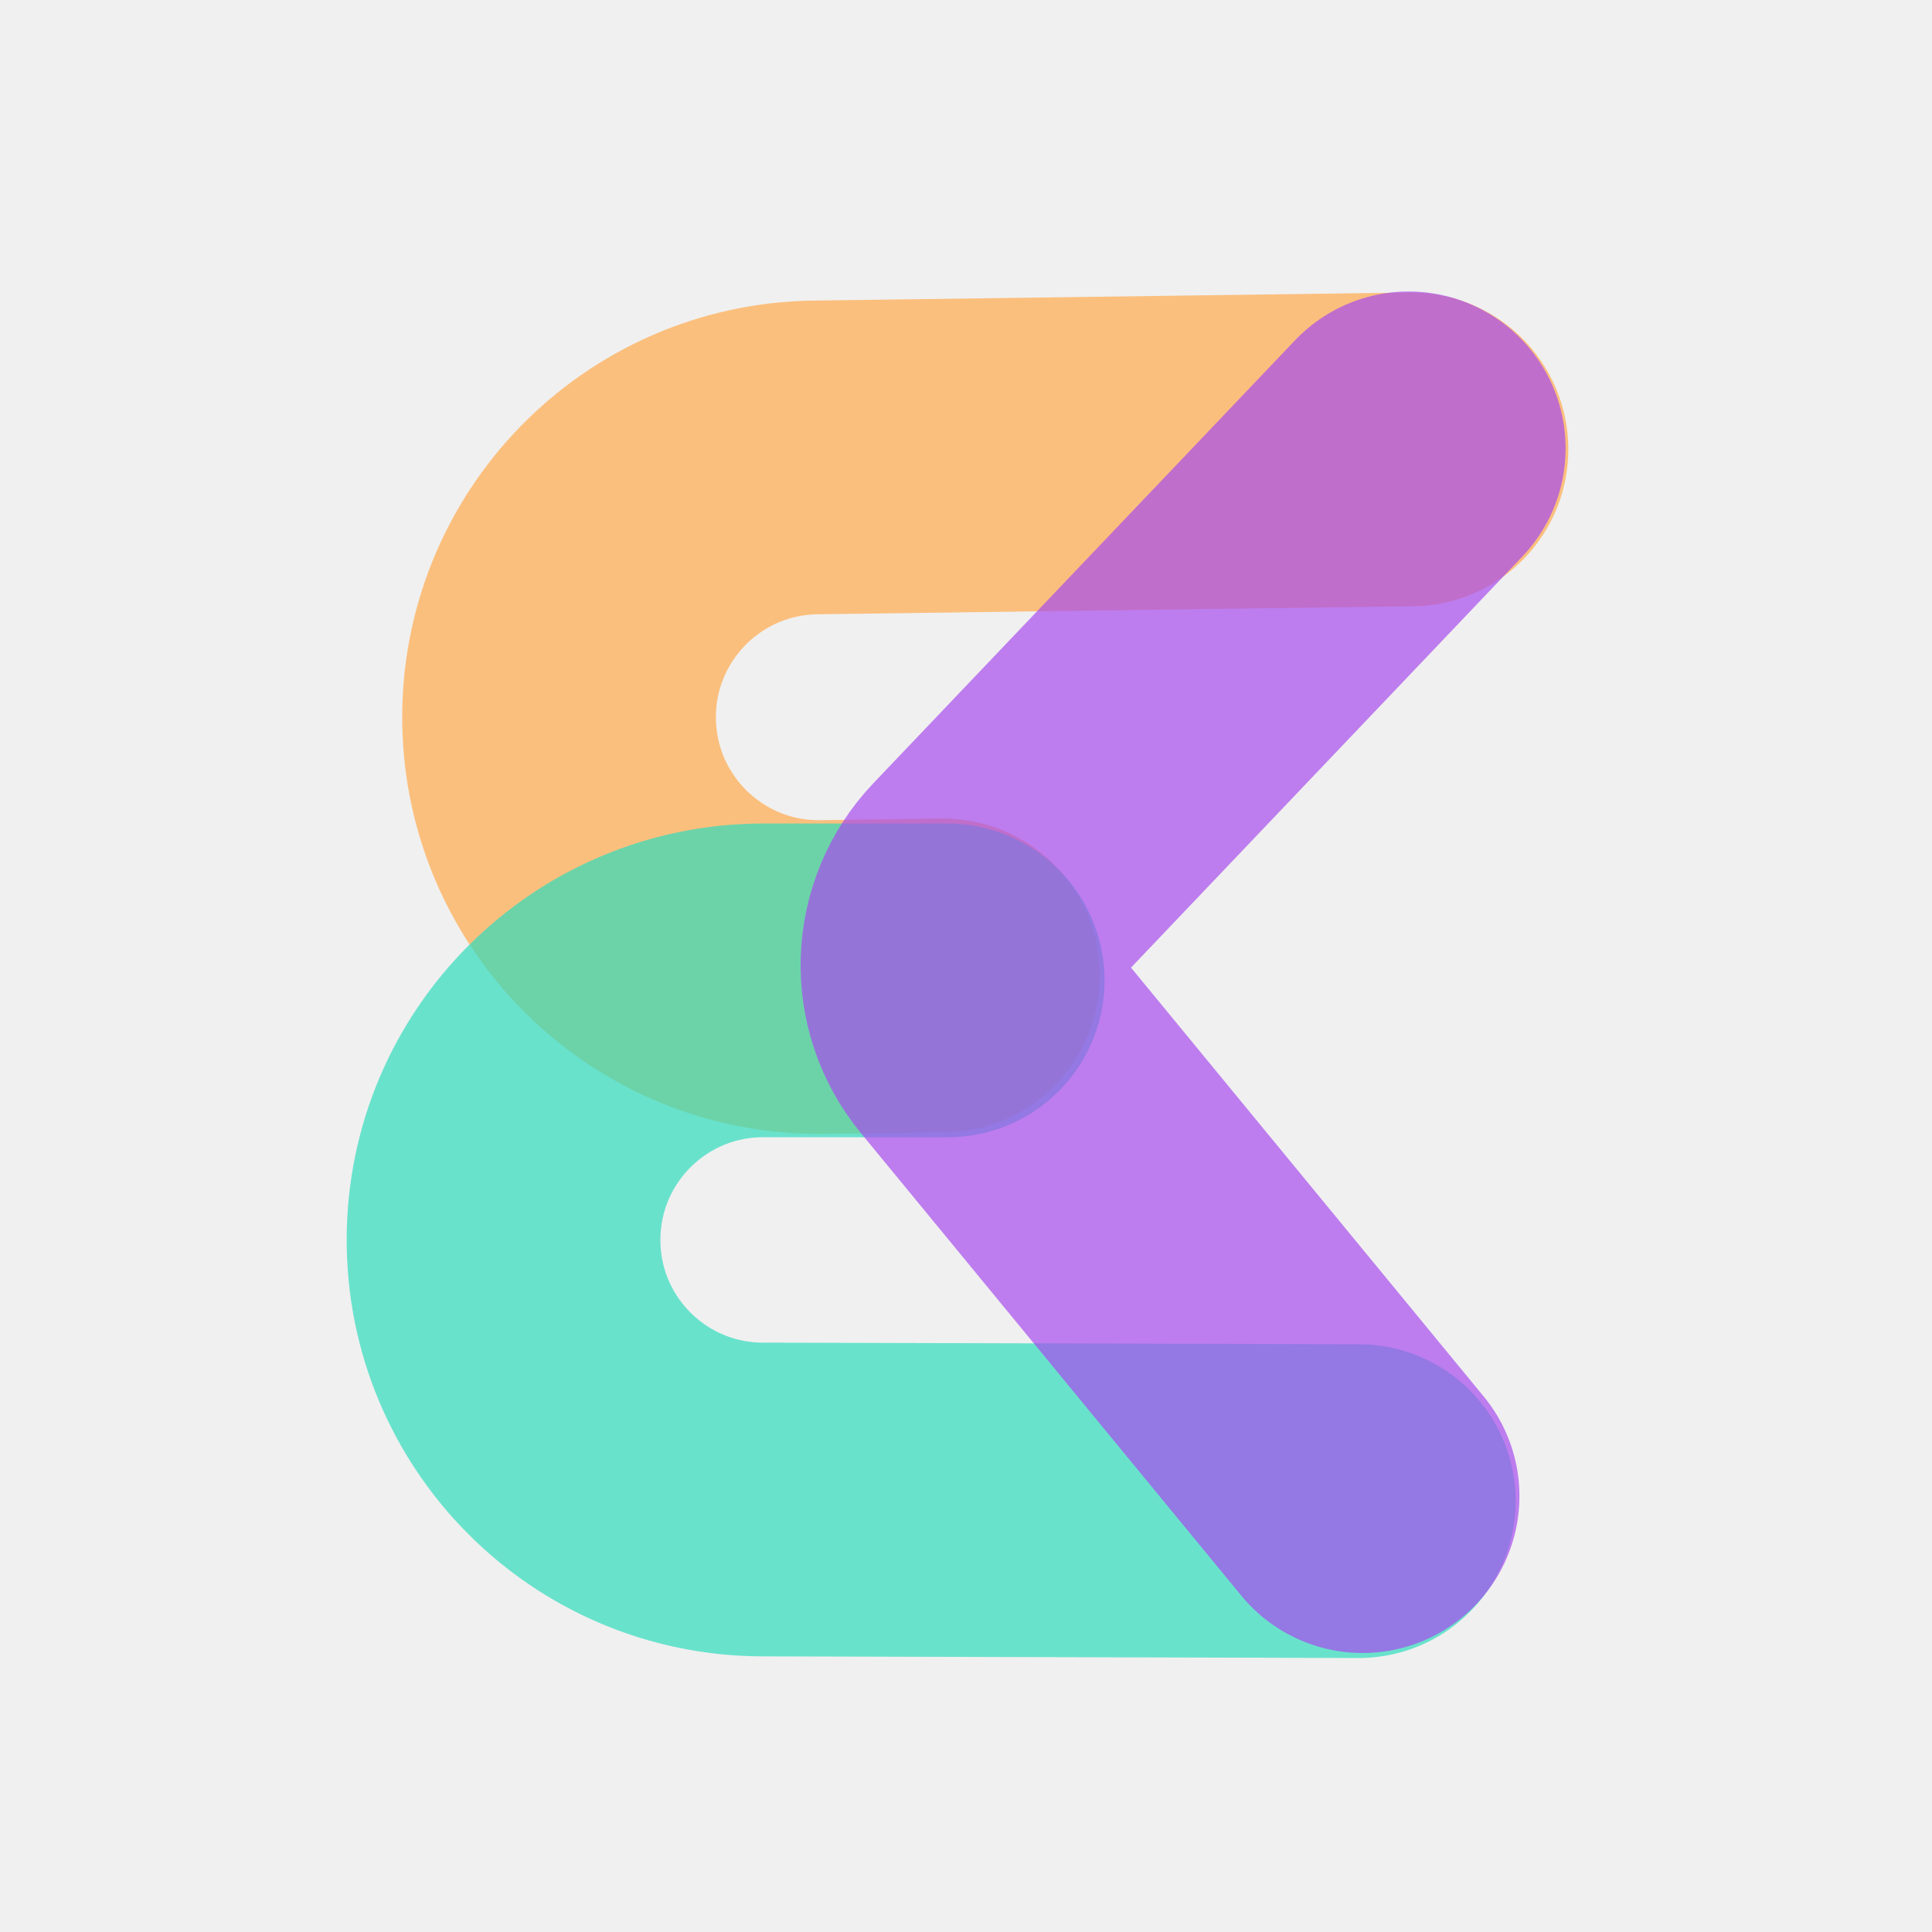
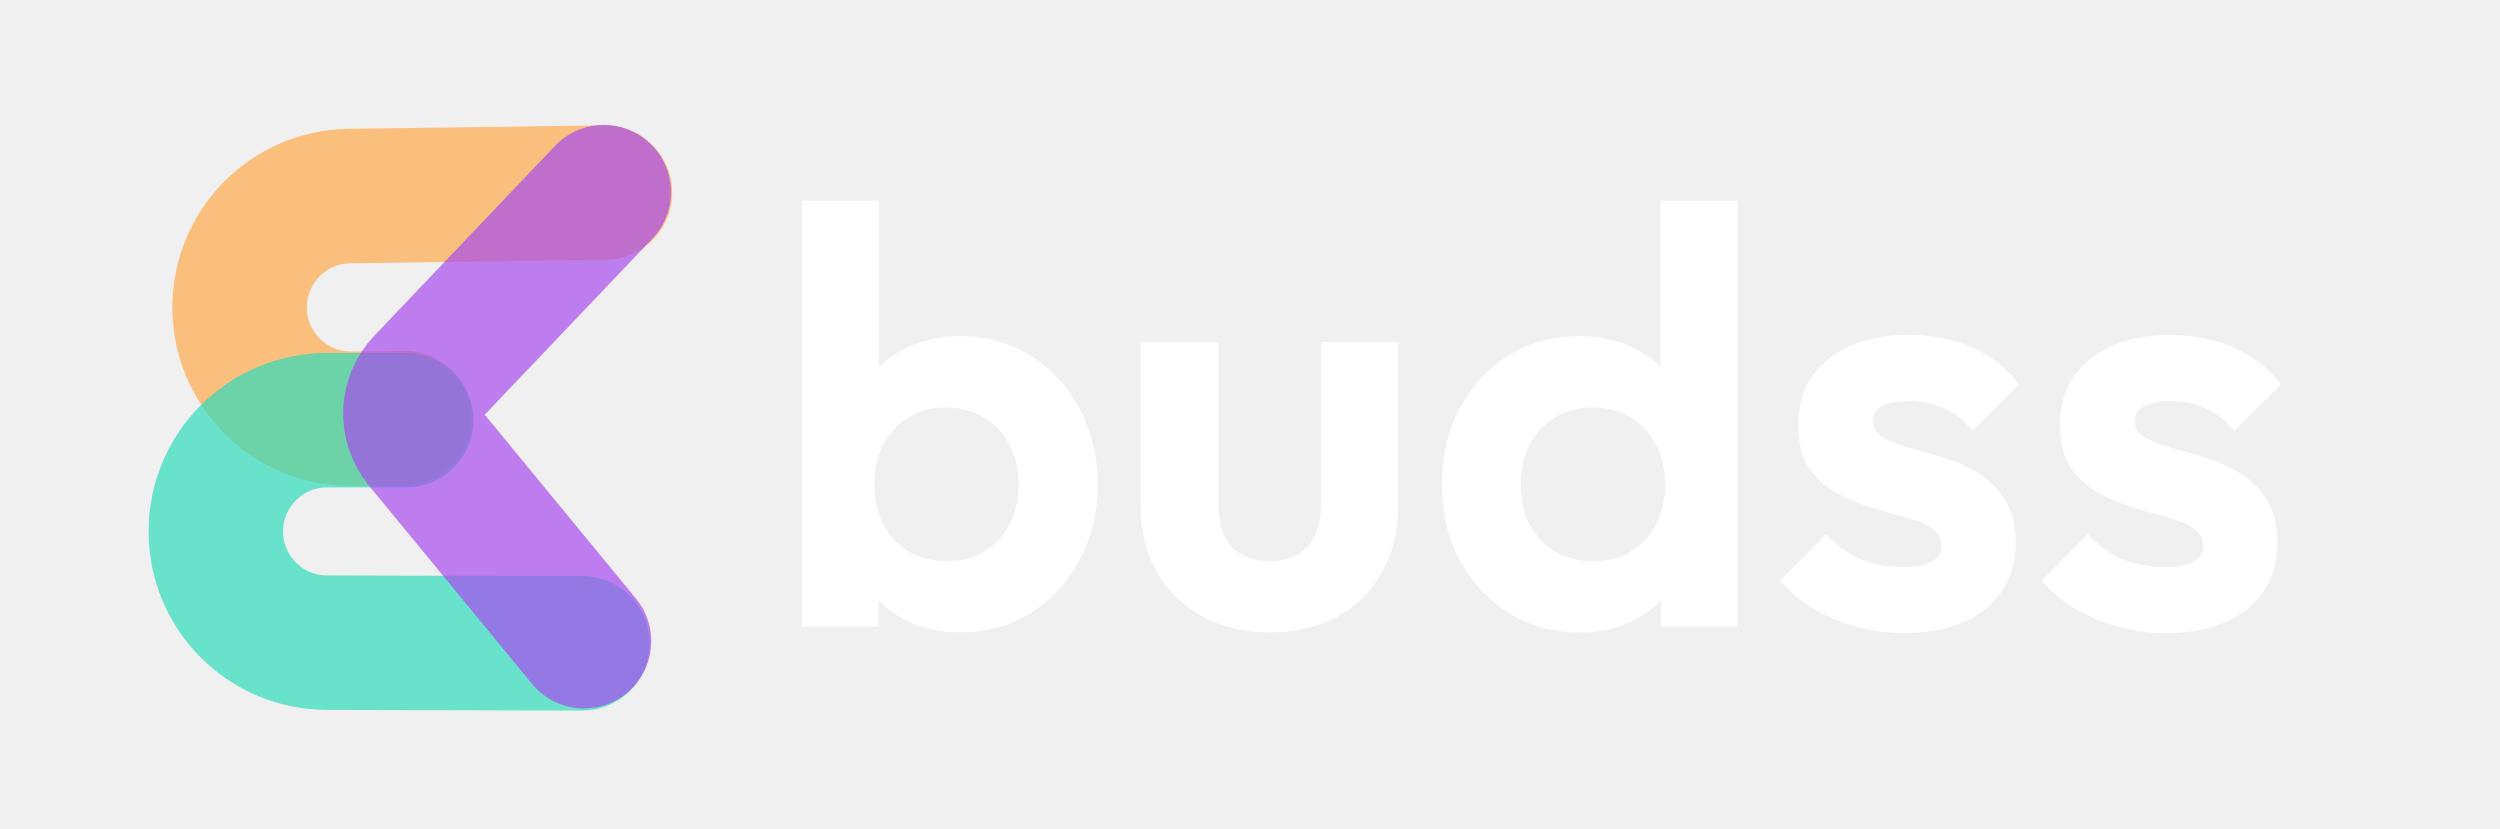
- <svg xmlns="http://www.w3.org/2000/svg" width="52" height="52" viewBox="0 0 52 52" fill="none">
+ <svg xmlns="http://www.w3.org/2000/svg" width="157" height="52" viewBox="0 0 157 52" fill="none">
+   <path d="M60.276 39.721C58.993 39.721 57.834 39.45 56.798 38.907C55.762 38.364 54.935 37.624 54.319 36.687C53.702 35.749 53.369 34.701 53.32 33.542V27.178C53.369 26.018 53.702 24.983 54.319 24.07C54.96 23.133 55.799 22.405 56.835 21.887C57.871 21.369 59.018 21.11 60.276 21.11C61.928 21.11 63.408 21.517 64.716 22.331C66.023 23.145 67.047 24.255 67.787 25.661C68.551 27.067 68.934 28.658 68.934 30.434C68.934 32.185 68.551 33.764 67.787 35.17C67.047 36.576 66.023 37.686 64.716 38.5C63.408 39.314 61.928 39.721 60.276 39.721ZM59.462 35.244C60.35 35.244 61.127 35.047 61.793 34.652C62.483 34.233 63.014 33.665 63.384 32.95C63.778 32.21 63.976 31.359 63.976 30.397C63.976 29.459 63.778 28.633 63.384 27.918C63.014 27.178 62.483 26.61 61.793 26.216C61.102 25.797 60.313 25.587 59.425 25.587C58.537 25.587 57.747 25.797 57.057 26.216C56.391 26.61 55.86 27.178 55.466 27.918C55.096 28.633 54.911 29.459 54.911 30.397C54.911 31.359 55.096 32.21 55.466 32.95C55.86 33.665 56.403 34.233 57.094 34.652C57.784 35.047 58.574 35.244 59.462 35.244ZM50.36 39.351V12.6H55.207V25.883L54.393 30.175L55.17 34.541V39.351H50.36ZM79.734 39.721C78.155 39.721 76.749 39.388 75.516 38.722C74.307 38.056 73.357 37.131 72.666 35.947C71.976 34.763 71.63 33.394 71.63 31.84V21.48H76.514V31.729C76.514 32.469 76.638 33.11 76.885 33.653C77.131 34.171 77.501 34.566 77.995 34.837C78.488 35.108 79.067 35.244 79.734 35.244C80.745 35.244 81.534 34.935 82.102 34.319C82.669 33.702 82.953 32.839 82.953 31.729V21.48H87.799V31.84C87.799 33.419 87.454 34.8 86.763 35.984C86.097 37.168 85.148 38.093 83.915 38.759C82.706 39.4 81.312 39.721 79.734 39.721ZM99.207 39.721C97.555 39.721 96.075 39.314 94.767 38.5C93.46 37.686 92.424 36.576 91.659 35.17C90.919 33.764 90.549 32.185 90.549 30.434C90.549 28.658 90.919 27.067 91.659 25.661C92.424 24.255 93.448 23.145 94.73 22.331C96.038 21.517 97.53 21.11 99.207 21.11C100.49 21.11 101.637 21.369 102.648 21.887C103.684 22.405 104.511 23.133 105.127 24.07C105.769 24.983 106.114 26.018 106.163 27.178V33.542C106.114 34.701 105.781 35.749 105.164 36.687C104.548 37.624 103.721 38.364 102.685 38.907C101.649 39.45 100.49 39.721 99.207 39.721ZM100.021 35.244C100.934 35.244 101.723 35.047 102.389 34.652C103.08 34.233 103.61 33.665 103.98 32.95C104.375 32.21 104.572 31.359 104.572 30.397C104.572 29.459 104.375 28.633 103.98 27.918C103.61 27.178 103.08 26.61 102.389 26.216C101.723 25.797 100.946 25.587 100.058 25.587C99.146 25.587 98.344 25.797 97.653 26.216C96.987 26.635 96.457 27.203 96.062 27.918C95.692 28.633 95.507 29.459 95.507 30.397C95.507 31.359 95.692 32.21 96.062 32.95C96.457 33.665 97 34.233 97.69 34.652C98.381 35.047 99.158 35.244 100.021 35.244ZM109.123 39.351H104.313V34.541L105.09 30.175L104.276 25.883V12.6H109.123V39.351ZM119.553 39.758C118.542 39.758 117.543 39.622 116.556 39.351C115.594 39.08 114.706 38.709 113.892 38.241C113.078 37.748 112.375 37.156 111.783 36.465L114.669 33.542C115.286 34.233 116.001 34.751 116.815 35.096C117.629 35.441 118.53 35.614 119.516 35.614C120.306 35.614 120.898 35.503 121.292 35.281C121.712 35.059 121.921 34.726 121.921 34.282C121.921 33.788 121.699 33.406 121.255 33.135C120.836 32.864 120.281 32.642 119.59 32.469C118.9 32.272 118.172 32.062 117.407 31.84C116.667 31.593 115.952 31.285 115.261 30.915C114.571 30.52 114.003 29.99 113.559 29.324C113.14 28.633 112.93 27.745 112.93 26.66C112.93 25.525 113.202 24.538 113.744 23.7C114.312 22.861 115.113 22.207 116.149 21.739C117.185 21.27 118.406 21.036 119.812 21.036C121.292 21.036 122.624 21.295 123.808 21.813C125.017 22.331 126.016 23.108 126.805 24.144L123.882 27.067C123.34 26.401 122.723 25.92 122.032 25.624C121.366 25.328 120.639 25.18 119.849 25.18C119.134 25.18 118.579 25.291 118.184 25.513C117.814 25.735 117.629 26.043 117.629 26.438C117.629 26.882 117.839 27.227 118.258 27.474C118.702 27.721 119.27 27.942 119.96 28.14C120.651 28.312 121.366 28.522 122.106 28.769C122.871 28.991 123.586 29.311 124.252 29.731C124.943 30.15 125.498 30.705 125.917 31.396C126.361 32.087 126.583 32.974 126.583 34.06C126.583 35.811 125.954 37.205 124.696 38.241C123.438 39.252 121.724 39.758 119.553 39.758ZM135.994 39.758C134.982 39.758 133.983 39.622 132.997 39.351C132.035 39.08 131.147 38.709 130.333 38.241C129.519 37.748 128.816 37.156 128.224 36.465L131.11 33.542C131.726 34.233 132.442 34.751 133.256 35.096C134.07 35.441 134.97 35.614 135.957 35.614C136.746 35.614 137.338 35.503 137.733 35.281C138.152 35.059 138.362 34.726 138.362 34.282C138.362 33.788 138.14 33.406 137.696 33.135C137.276 32.864 136.721 32.642 136.031 32.469C135.34 32.272 134.612 32.062 133.848 31.84C133.108 31.593 132.392 31.285 131.702 30.915C131.011 30.52 130.444 29.99 130 29.324C129.58 28.633 129.371 27.745 129.371 26.66C129.371 25.525 129.642 24.538 130.185 23.7C130.752 22.861 131.554 22.207 132.59 21.739C133.626 21.27 134.847 21.036 136.253 21.036C137.733 21.036 139.065 21.295 140.249 21.813C141.457 22.331 142.456 23.108 143.246 24.144L140.323 27.067C139.78 26.401 139.163 25.92 138.473 25.624C137.807 25.328 137.079 25.18 136.29 25.18C135.574 25.18 135.019 25.291 134.625 25.513C134.255 25.735 134.07 26.043 134.07 26.438C134.07 26.882 134.279 27.227 134.699 27.474C135.143 27.721 135.71 27.942 136.401 28.14C137.091 28.312 137.807 28.522 138.547 28.769C139.311 28.991 140.027 29.311 140.693 29.731C141.383 30.15 141.938 30.705 142.358 31.396C142.802 32.087 143.024 32.974 143.024 34.06C143.024 35.811 142.395 37.205 141.137 38.241C139.879 39.252 138.164 39.758 135.994 39.758Z" fill="white" />
  <path opacity="0.7" d="M25.38 26.253L22.135 26.297C18.273 26.349 15.1 23.261 15.048 19.399V19.399C14.996 15.537 18.084 12.364 21.946 12.312L37.989 12.095" stroke="#FFAA4C" stroke-width="8.444" stroke-linecap="round" />
  <path opacity="0.7" d="M36.571 40.403L20.52 40.359C16.662 40.349 13.542 37.213 13.553 33.355V33.355C13.563 29.504 16.687 26.388 20.538 26.387L25.506 26.387" stroke="#2FDBBC" stroke-width="8.444" stroke-linecap="round" />
  <path opacity="0.7" d="M36.674 40.269L26.426 27.808C25.502 26.684 25.561 25.047 26.564 23.993L37.916 12.068" stroke="#A64CED" stroke-width="8.444" stroke-linecap="round" />
</svg>
